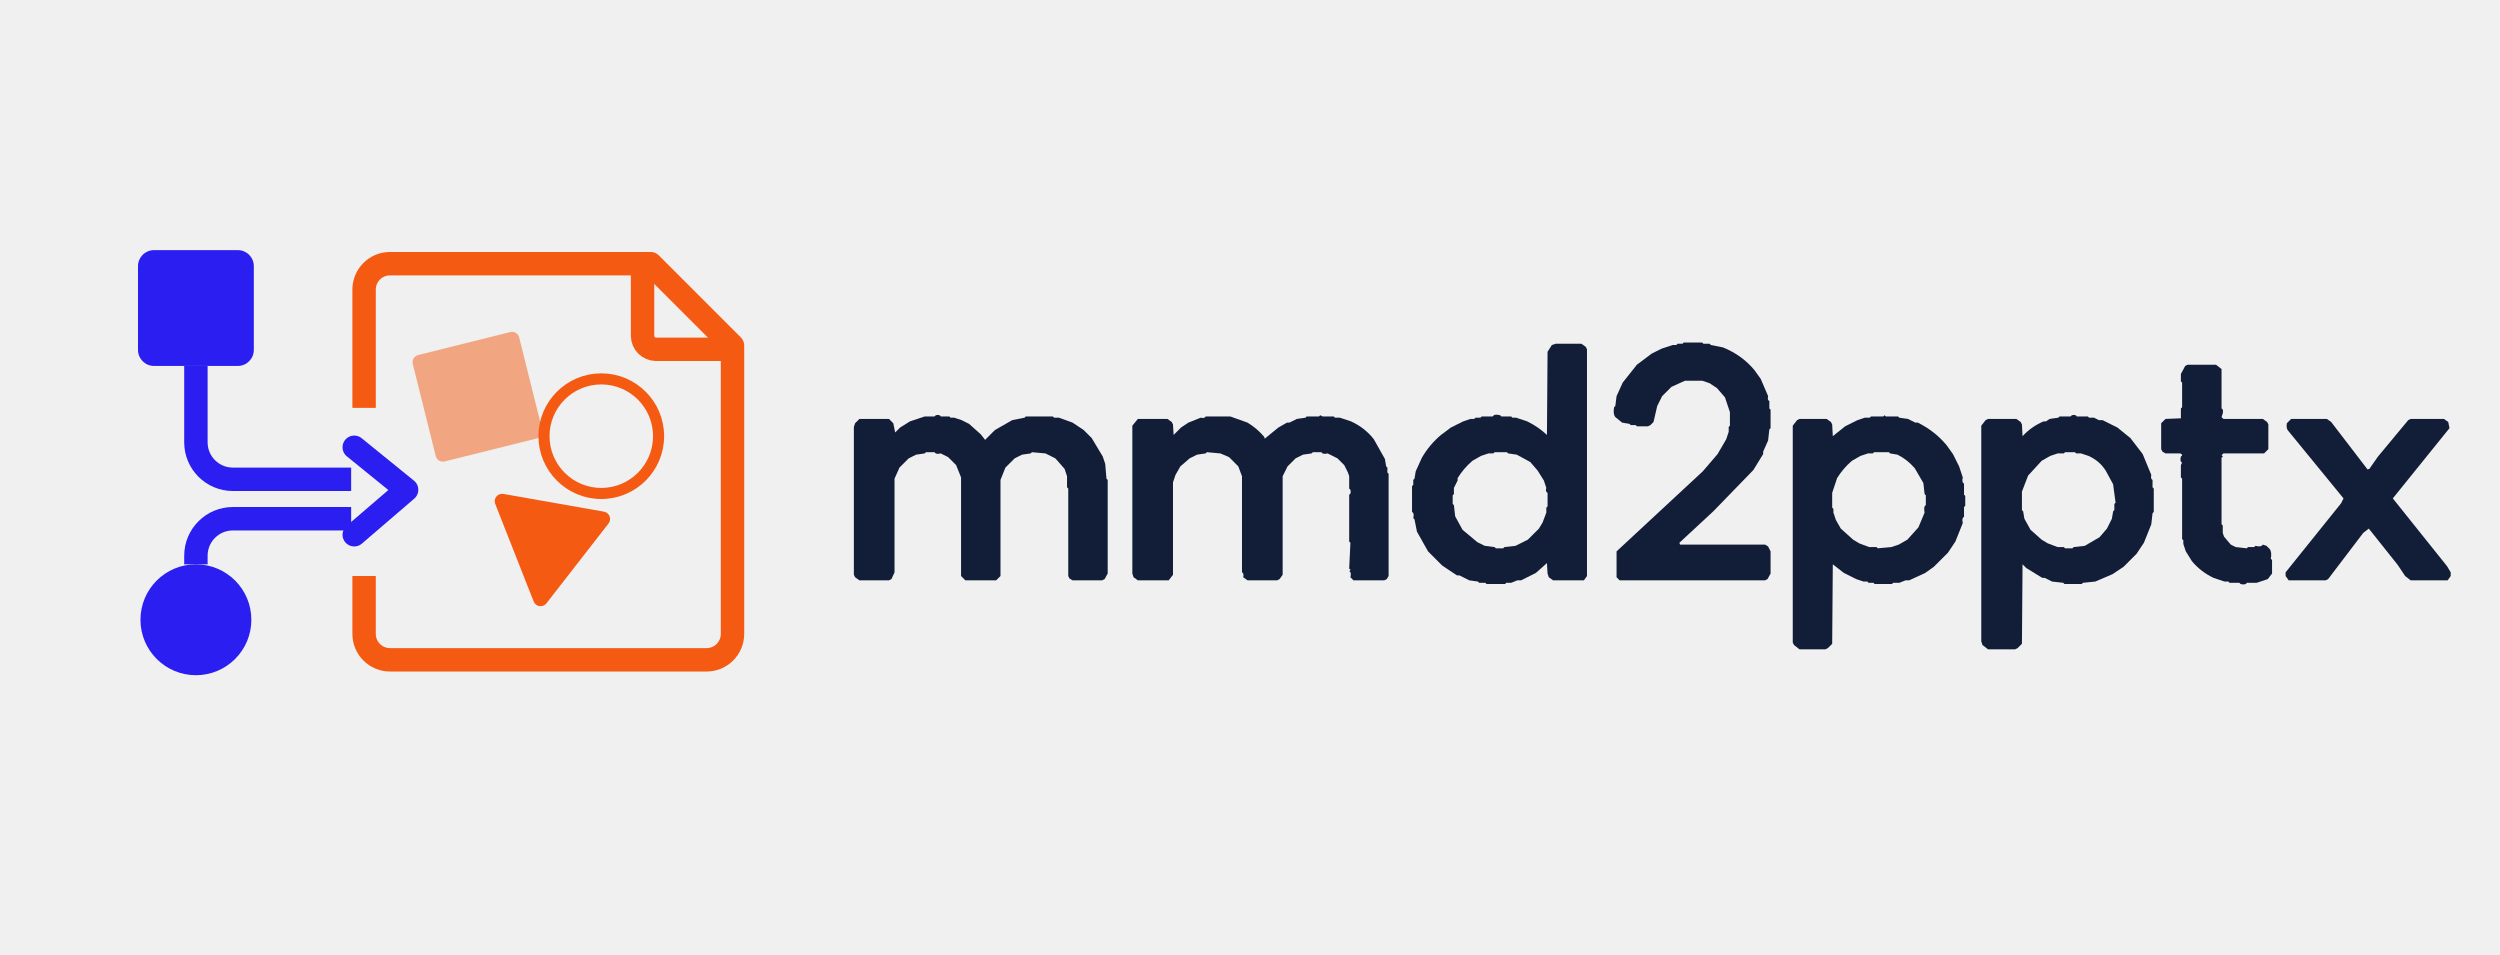
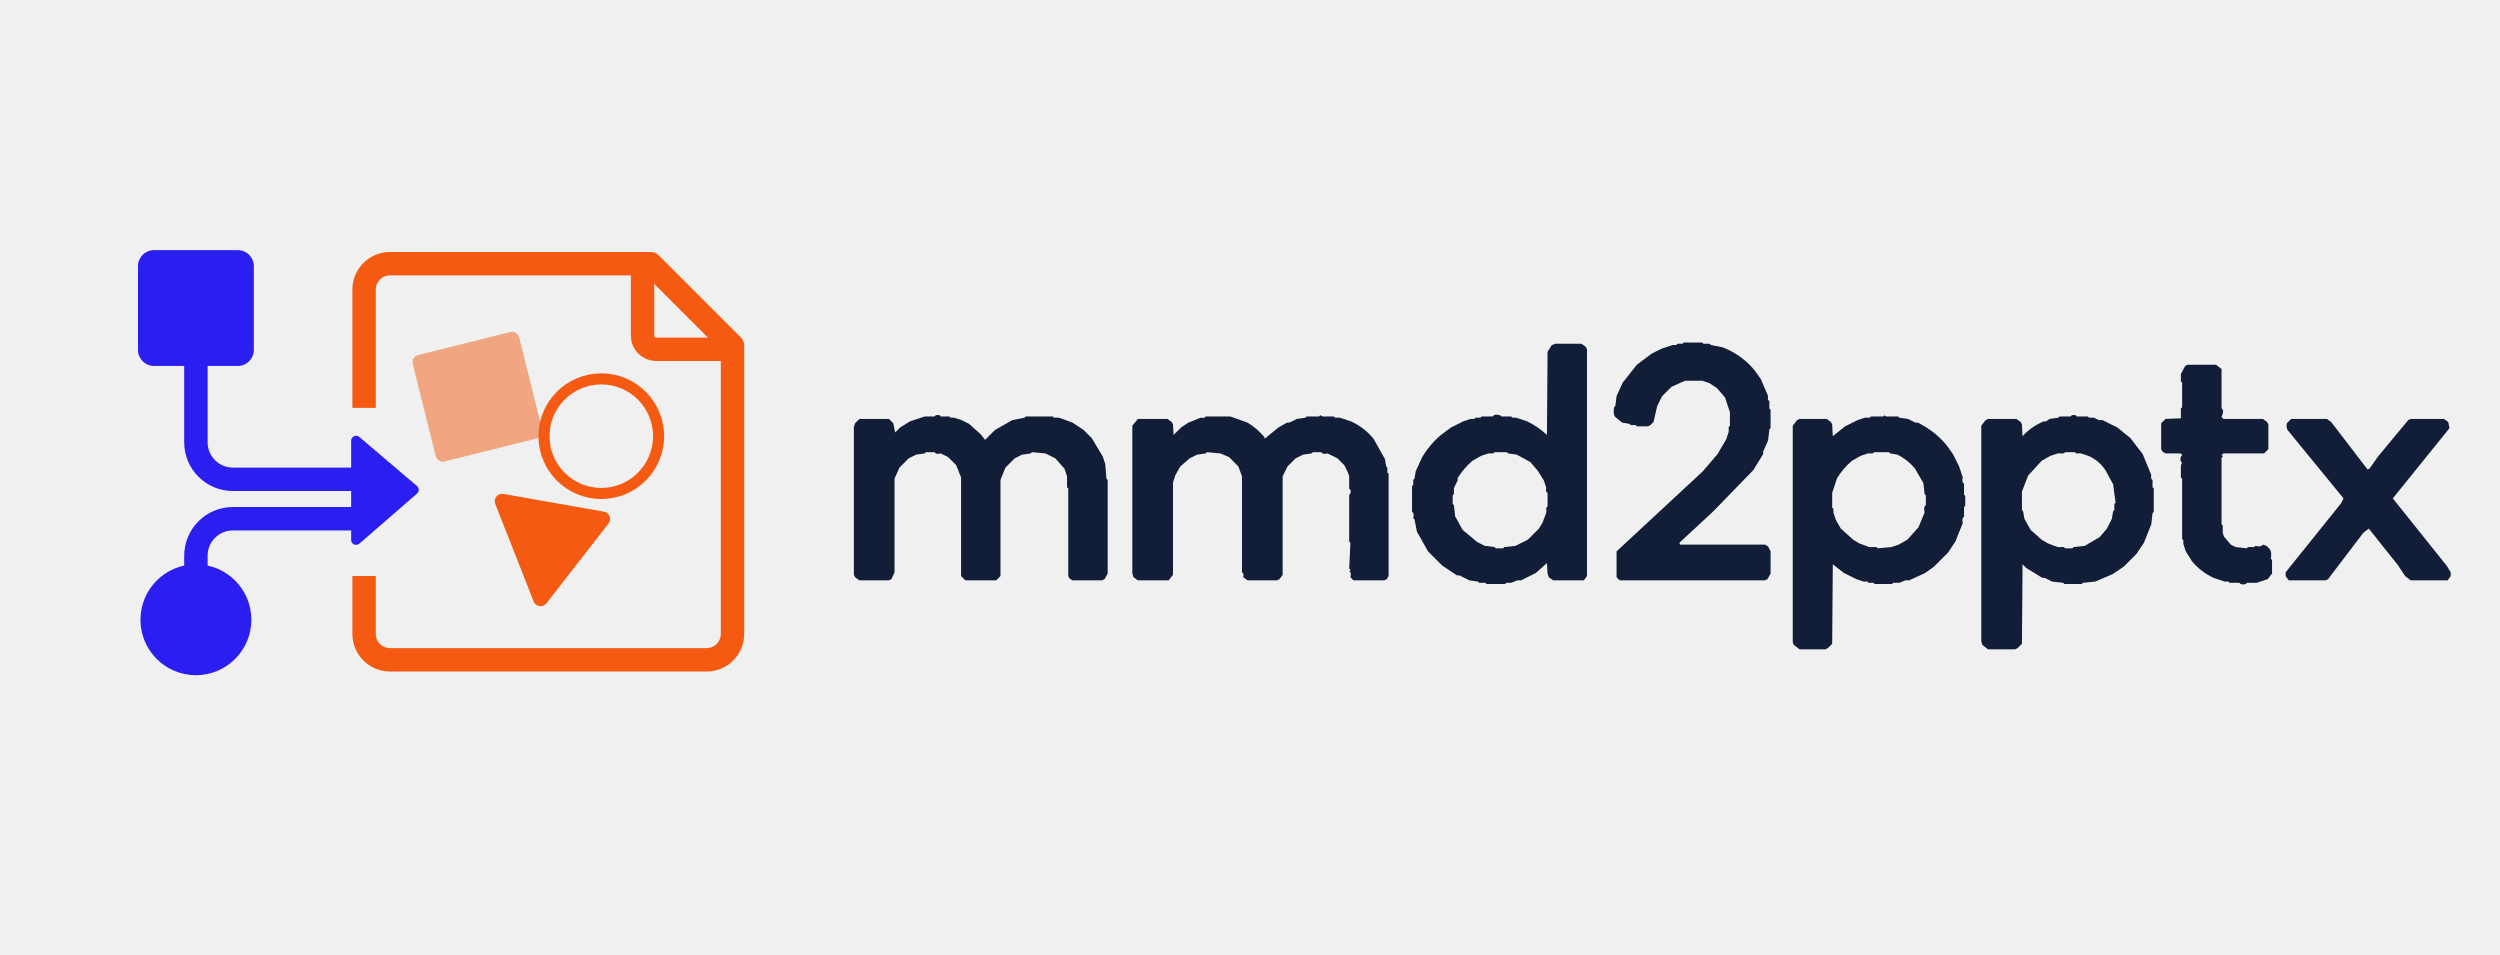
<svg xmlns="http://www.w3.org/2000/svg" viewBox="0 0 2029 775" role="img">
  <g transform="translate(80 180)">
+     <defs>
+       <mask id="square-circle-cutout" maskUnits="userSpaceOnUse" x="240" y="70" width="240" height="180" style="mask-type:luminance">
+         <rect x="240" y="70" width="240" height="180" fill="#fff" />
+         <circle cx="408" cy="174" r="42" fill="#000" />
+       </mask>
+     </defs>
+     <g fill="none" stroke="#2A1EF1" stroke-width="19" stroke-linecap="butt">
+       <path d="M79 105V179A30 30 0 0 0 109 209H215" />
+       <path d="M79 292V271A30 30 0 0 1 109 241H215" />
+     </g>
+     <path d="M205 177.66A4 4 0 0 1 211.59 174.61L258.46 214.48A4 4 0 0 1 258.49 220.55L211.62 261.25A4 4 0 0 1 205 258.23Z" fill="#2A1EF1" />
    <rect x="32" y="23" width="94" height="94" rx="13" fill="#2A1EF1" />
    <circle cx="79" cy="323" r="45" fill="#2A1EF1" />
-     <g fill="none" stroke="#2A1EF1" stroke-width="19" stroke-linecap="butt">
-       <path d="M79 117V179A30 30 0 0 0 109 209H205" />
-       <path d="M79 278V271A30 30 0 0 1 109 241H205" />
-     </g>
-     <path d="m207.5 183 42.5 34.5-42.5 36.5" fill="none" stroke="#2A1EF1" stroke-width="19" stroke-linecap="round" stroke-linejoin="round" />
    <path d="M215.5 151V55A21 21 0 0 1 236.5 34H448l66.5 66.5v234A21 21 0 0 1 493.5 355.5h-257a21 21 0 0 1-21-21v-47" fill="none" stroke="#F55A13" stroke-width="19" stroke-linecap="butt" stroke-linejoin="round" />
    <path d="M441.5 34v58.5a11 11 0 0 0 11 11h62" fill="none" stroke="#F55A13" stroke-width="19" stroke-linecap="butt" stroke-linejoin="round" />
-     <rect x="263" y="97.5" width="89" height="89" rx="6" fill="#F55A13" fill-opacity=".5" transform="rotate(-14 307.5 142)" />
+     <rect x="263" y="97.5" width="89" height="89" rx="6" fill="#F55A13" fill-opacity=".5" transform="rotate(-14 307.5 142)" mask="url(#square-circle-cutout)" />
    <circle cx="408" cy="174" r="46.5" fill="none" stroke="#F55A13" stroke-width="9" />
    <path d="M321.93 228.97A6 6 0 0 1 328.55 220.86L410.19 235.27A6 6 0 0 1 413.89 244.86L363.46 309.69A6 6 0 0 1 353.14 308.21Z" fill="#F55A13" />
  </g>
  <g transform="translate(680 260)">
    <path fill="#121E38" d="         M 686.5 18 L 701.5 18 L 702.5 19 L 707.5 19 L 708.5 20 L 718.5 22 Q 734.09 28.41 744 40.5 L 749 47.5 L 755 61.5 Q 754.25 64.75 756 65.5 L 756 71.5 L 757 72.5 L 757 87.5 L 756 88.5 L 755 97.5 L 751 106.5 L 751 108.5 L 743 121.5 L 710.5 155 L 683 180.5 L 683.5 182 L 752.5 182 L 755 183.5 L 757 187.5 L 757 205.5 L 754.5 210 L 752.5 211 L 634.5 211 L 632 208.5 L 632 187.5 L 702 122.5 L 714 108.5 L 721 96.5 L 723 90.5 L 723 86.5 L 724 85.5 L 724 74.5 L 720 62.5 L 713.5 55 L 707.5 51 L 701.5 49 L 687.5 49 L 676.5 54 L 669 61.5 L 665 69.5 L 662 82.5 L 659.5 85 L 657.5 86 L 648.5 86 L 647.5 85 L 643.5 85 L 642.5 84 L 636.5 83 L 631 78.5 Q 629 76 630 70.5 L 631 69.5 L 632 61.5 L 637 50.5 L 648.5 36 L 660.5 27 L 668.5 23 L 677.5 20 L 680.5 20 L 681.5 19 L 685.5 19 L 686.5 18 Z" />
    <path fill="#121E38" d="         M 582.5 19 L 603.5 19 L 607 21.5 L 608 23.5 L 608 207.5 L 605.5 211 L 580.5 211 L 577 208.5 L 576 205.5 L 575.5 197 L 566.5 205 L 554.5 211 L 551.5 211 L 546.5 213 L 542.5 213 L 541.5 214 L 526.5 214 L 525.5 213 L 520.5 213 L 519.5 212 L 512.5 211 L 504.5 207 L 502.5 207 L 490.5 199 L 479 187.5 L 470 171.5 L 468 161.5 L 467 160.5 Q 468 156.5 466 155.5 L 466 134.5 L 467 133.5 L 467 129.5 L 468 128.5 L 469 122.5 L 474 111.5 Q 480.25 100.75 489.5 93 L 497.5 87 L 507.5 82 L 513.5 80 L 516.5 80 L 517.5 79 L 521.5 79 L 522.5 78 L 531.5 78 Q 532.75 75.75 537.5 77 L 538.5 78 L 546.5 78 L 547.5 79 L 550.5 79 L 559.5 82 Q 568.57 86.43 575.5 93 L 576 25.5 L 579.5 20 L 582.5 19 Z M 533 107 L 532 108 L 528 108 L 522 110 L 515 114 Q 508 120 503 128 L 503 130 L 500 136 L 500 141 L 499 142 L 499 149 L 500 150 L 501 159 L 507 170 L 519 180 L 525 183 L 533 184 L 534 185 L 540 185 L 541 184 L 550 183 L 560 178 L 569 169 L 572 164 L 575 156 L 575 152 L 576 151 L 576 140 Q 574 139 575 136 L 573 130 L 568 122 L 562 115 L 551 109 L 544 108 L 543 107 L 533 107 Z" />
    <path fill="#121E38" d="         M 1095.5 36 L 1118.5 36 L 1123 39.5 L 1123 71.5 Q 1124.75 72.25 1124 75.5 L 1123 78.5 L 1124.5 80 L 1156.5 80 L 1160 82.5 L 1161 84.5 L 1161 104.5 L 1157.5 108 L 1124.5 108 L 1123 109.5 Q 1125 110.5 1123 111.5 L 1123 165.5 L 1124 166.5 L 1124 172.5 L 1125 175.5 L 1130.5 182 L 1134.5 184 L 1143.5 185 L 1144.5 184 L 1149.5 184 L 1150.5 183 Q 1155.25 184.25 1156.5 182 L 1159.5 183 L 1162 185.5 Q 1164 188 1163 193.5 L 1164 194.5 L 1164 205.5 L 1160.5 210 L 1151.5 213 L 1143.5 213 Q 1142.5 215 1138.5 214 L 1137.5 213 L 1129.5 213 L 1128.5 212 L 1125.5 212 L 1116.5 209 Q 1106.03 203.97 1099 195.5 L 1094 187.5 L 1092 181.5 L 1092 178.5 L 1091 177.5 L 1091 128.5 L 1090 127.5 L 1090 117.5 L 1091 115.5 Q 1089 114.5 1090 110.5 Q 1092.25 109.25 1089.5 108 L 1077.5 108 L 1075 106.5 L 1074 104.5 L 1074 83.5 L 1077.5 80 L 1090 79.5 L 1090 71.5 L 1091 70.5 L 1091 50.5 L 1090 49.5 L 1090 43.5 L 1093.5 37 L 1095.5 36 Z" />
    <path fill="#121E38" d="         M 79.5 77 Q 82.75 76.25 83.5 78 L 90.5 78 L 91.5 79 L 94.5 79 L 100.5 81 L 106.5 84 L 116 92.5 L 119.5 97 L 127.5 89 L 141.5 81 L 151.5 79 L 152.5 78 L 174.5 78 L 175.5 79 L 179.5 79 L 190.5 83 L 199.5 89 L 206 95.5 L 215 110.5 L 217 116.5 L 218 128.5 L 219 129.5 L 219 205.5 L 216.5 210 L 214.5 211 L 190.5 211 L 188 209.5 L 187 207.5 L 187 136.5 L 186 135.5 L 186 126.5 L 184 120.5 L 176.5 112 L 168.5 108 L 157.5 107 L 156.5 108 L 149.5 109 L 143.5 112 L 136 119.5 L 132 129.5 L 132 207.5 L 128.5 211 L 103.5 211 L 100 207.5 L 100 127.5 L 96 117.5 L 89.5 111 L 83.5 108 Q 79.5 109 78.5 107 L 71.5 107 L 70.5 108 L 63.5 109 L 57.5 112 L 50 119.5 L 46 128.5 L 46 204.5 L 43.5 210 L 41.5 211 L 17.5 211 L 14 208.5 L 13 206.5 L 13 86.5 L 14 83.5 L 17.5 80 L 41.5 80 L 45 83.5 L 46.5 91 L 50.5 87 L 58.5 82 L 70.5 78 L 78.5 78 L 79.5 77 Z" />
    <path fill="#121E38" d="         M 391.5 77 L 393.5 78 L 402.5 78 L 403.5 79 L 407.5 79 L 416.5 82 Q 427.81 87.19 435 96.5 L 444 112.5 L 445 118.5 L 446 119.5 L 446 123.5 L 447 124.5 L 447 207.5 L 445.5 210 L 443.5 211 L 418.5 211 L 416 208.5 Q 417 204.5 415 203.5 Q 417 202.5 415 201.5 L 416 180.5 L 415 179.5 L 415 141.5 Q 416.75 140.75 416 137.5 L 415 136.5 L 415 126.5 L 414 123.5 L 411 117.5 L 405.5 112 L 397.5 108 Q 393.5 109 392.5 107 L 385.5 107 L 384.5 108 L 377.5 109 L 371.5 112 L 365 118.5 L 361 126.5 L 361 206.5 L 358.5 210 L 356.5 211 L 332.5 211 L 329 208.5 Q 329.75 205.25 328 204.5 L 328 126.5 L 325 118.5 L 317.5 111 L 310.5 108 L 299.5 107 L 298.5 108 L 291.5 109 L 285.5 112 L 278 118.5 L 274 125.5 L 272 131.5 L 272 206.5 L 268.5 211 L 243.5 211 L 240 208.5 L 239 205.5 L 239 85.5 L 243.5 80 L 267.5 80 L 271 82.5 L 272 84.5 L 272.5 93 L 278.5 87 L 284.5 83 L 294.5 79 Q 297.75 79.75 298.5 78 L 318.5 78 L 332.5 83 Q 340.29 87.71 346 94.5 L 346.5 96 L 357.5 87 L 364.5 83 L 366.5 83 L 372.5 80 L 379.5 79 L 380.5 78 L 390.5 78 L 391.5 77 Z" />
    <path fill="#121E38" d="         M 849.5 77 L 850.5 78 L 860.5 78 L 861.5 79 L 868.5 80 L 874.5 83 L 876.5 83 Q 890.53 89.97 900 101.5 L 905 108.5 L 910 118.5 L 913 127.5 Q 912 131.5 914 132.5 L 914 141.5 L 915 142.5 L 915 150.5 L 914 151.5 L 914 159.5 Q 912 160.5 913 164.5 L 907 179.5 L 901 188.5 L 889.5 200 L 882.5 205 L 869.5 211 L 866.5 211 L 861.5 213 L 856.5 213 L 855.5 214 L 841.5 214 L 840.5 213 L 836.5 213 L 835.5 212 L 832.5 212 L 826.5 210 L 816.5 205 L 807.5 198 L 807 262.5 L 803.5 266 L 801.5 267 L 780.5 267 L 776 263.5 L 775 261.5 L 775 85.5 L 778.5 81 L 780.5 80 L 802.5 80 L 806 82.5 L 807 84.5 L 807.5 94 L 817.5 86 L 827.5 81 L 833.5 79 L 837.5 79 L 838.5 78 L 848.5 78 L 849.5 77 Z M 841 107 L 840 108 L 836 108 L 830 110 L 823 114 Q 816 120 811 128 L 807 140 L 807 152 L 808 153 L 808 156 L 810 162 L 814 169 L 824 178 L 829 181 L 837 184 L 843 184 L 844 185 L 855 184 L 861 182 L 868 178 L 877 168 L 882 156 Q 881 151 883 150 L 883 142 L 882 141 L 881 132 L 874 120 Q 868 113 860 109 L 854 108 L 853 107 L 841 107 Z" />
    <path fill="#121E38" d="         M 1001.5 77 Q 1004.75 76.25 1005.5 78 L 1014.5 78 L 1015.5 79 L 1019.5 79 L 1023.5 81 L 1026.5 81 L 1038.5 87 L 1049 95.5 L 1059 108.5 L 1066 125.5 Q 1065.25 128.75 1067 129.5 L 1067 135.5 L 1068 136.5 L 1068 155.5 L 1067 156.5 L 1066 165.5 L 1060 180.5 L 1054 189.5 L 1043.5 200 L 1034.5 206 L 1020.5 212 L 1010.5 213 L 1009.5 214 L 995.5 214 L 994.5 213 L 985.5 212 L 979.5 209 L 977.5 209 L 964.5 201 L 961.5 198 L 961 262.5 L 957.5 266 L 955.5 267 L 933.5 267 L 929 263.5 L 928 260.5 L 928 85.5 L 931.5 81 L 933.5 80 L 956.5 80 L 960 82.5 L 961 84.5 L 961.5 94 Q 968.41 86.41 978.5 82 L 980.5 82 L 983.5 80 L 990.5 79 L 991.5 78 L 1000.5 78 L 1001.5 77 Z M 996 107 L 995 108 L 990 108 L 984 110 L 977 114 L 966 126 L 961 139 L 961 154 L 962 155 L 963 161 L 968 170 L 977 178 L 982 181 L 990 184 L 995 184 L 996 185 L 1002 185 L 1003 184 L 1012 183 L 1024 176 L 1030 169 L 1034 161 L 1035 155 L 1036 154 L 1036 149 L 1037 148 L 1035 133 L 1029 122 Q 1024 114 1015 110 L 1009 108 L 1005 108 L 1004 107 L 996 107 Z" />
    <path fill="#121E38" d="         M 1179.5 80 L 1208.5 80 L 1212 82.5 L 1241.5 121 L 1243 120.5 L 1250 110.5 L 1274.5 81 L 1276.5 80 L 1303.5 80 L 1307 82.5 L 1308 87.5 L 1262 144.5 L 1306 199.5 L 1309 204.5 L 1309 207.5 L 1306.5 211 L 1276.5 211 L 1272 207.5 L 1266 198.5 L 1242.5 169 L 1238 172.5 L 1209.5 210 L 1207.5 211 L 1177.5 211 L 1175 207.5 L 1175 204.5 L 1220 148.5 L 1222 144.5 L 1177 89.5 Q 1175.33 87.67 1176 83.5 L 1179.5 80 Z" />
  </g>
</svg>
